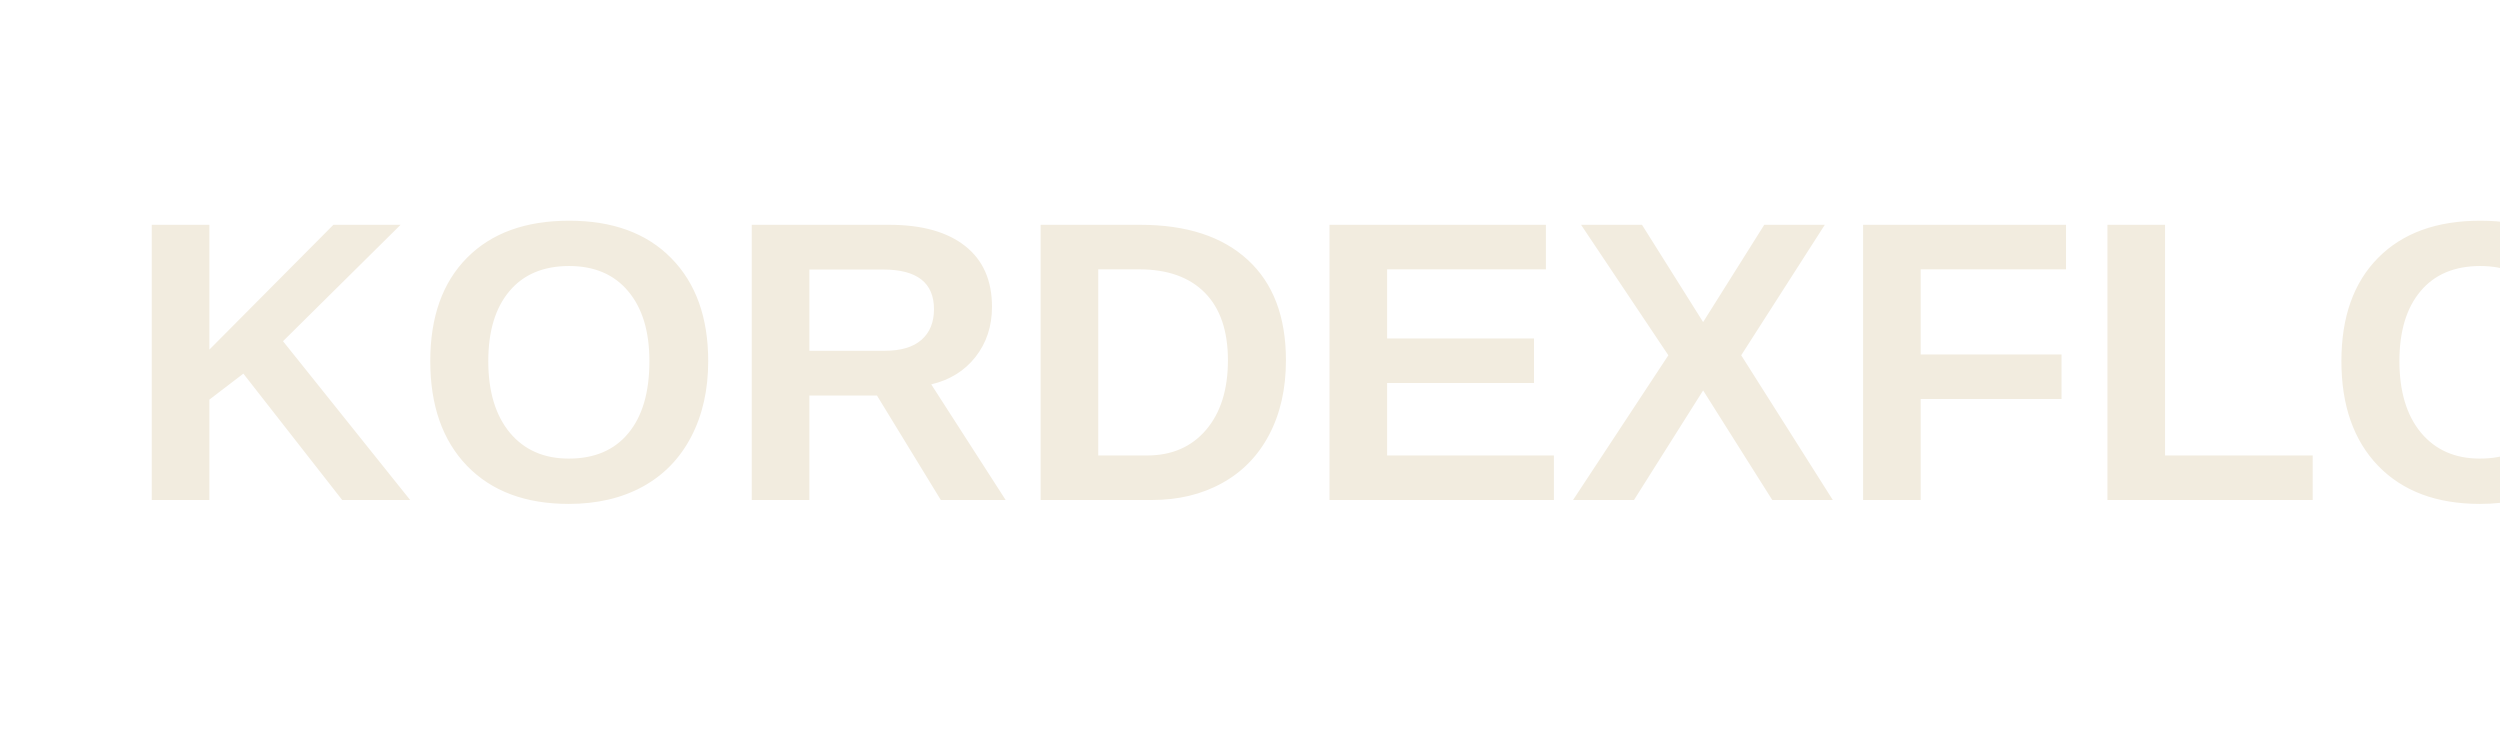
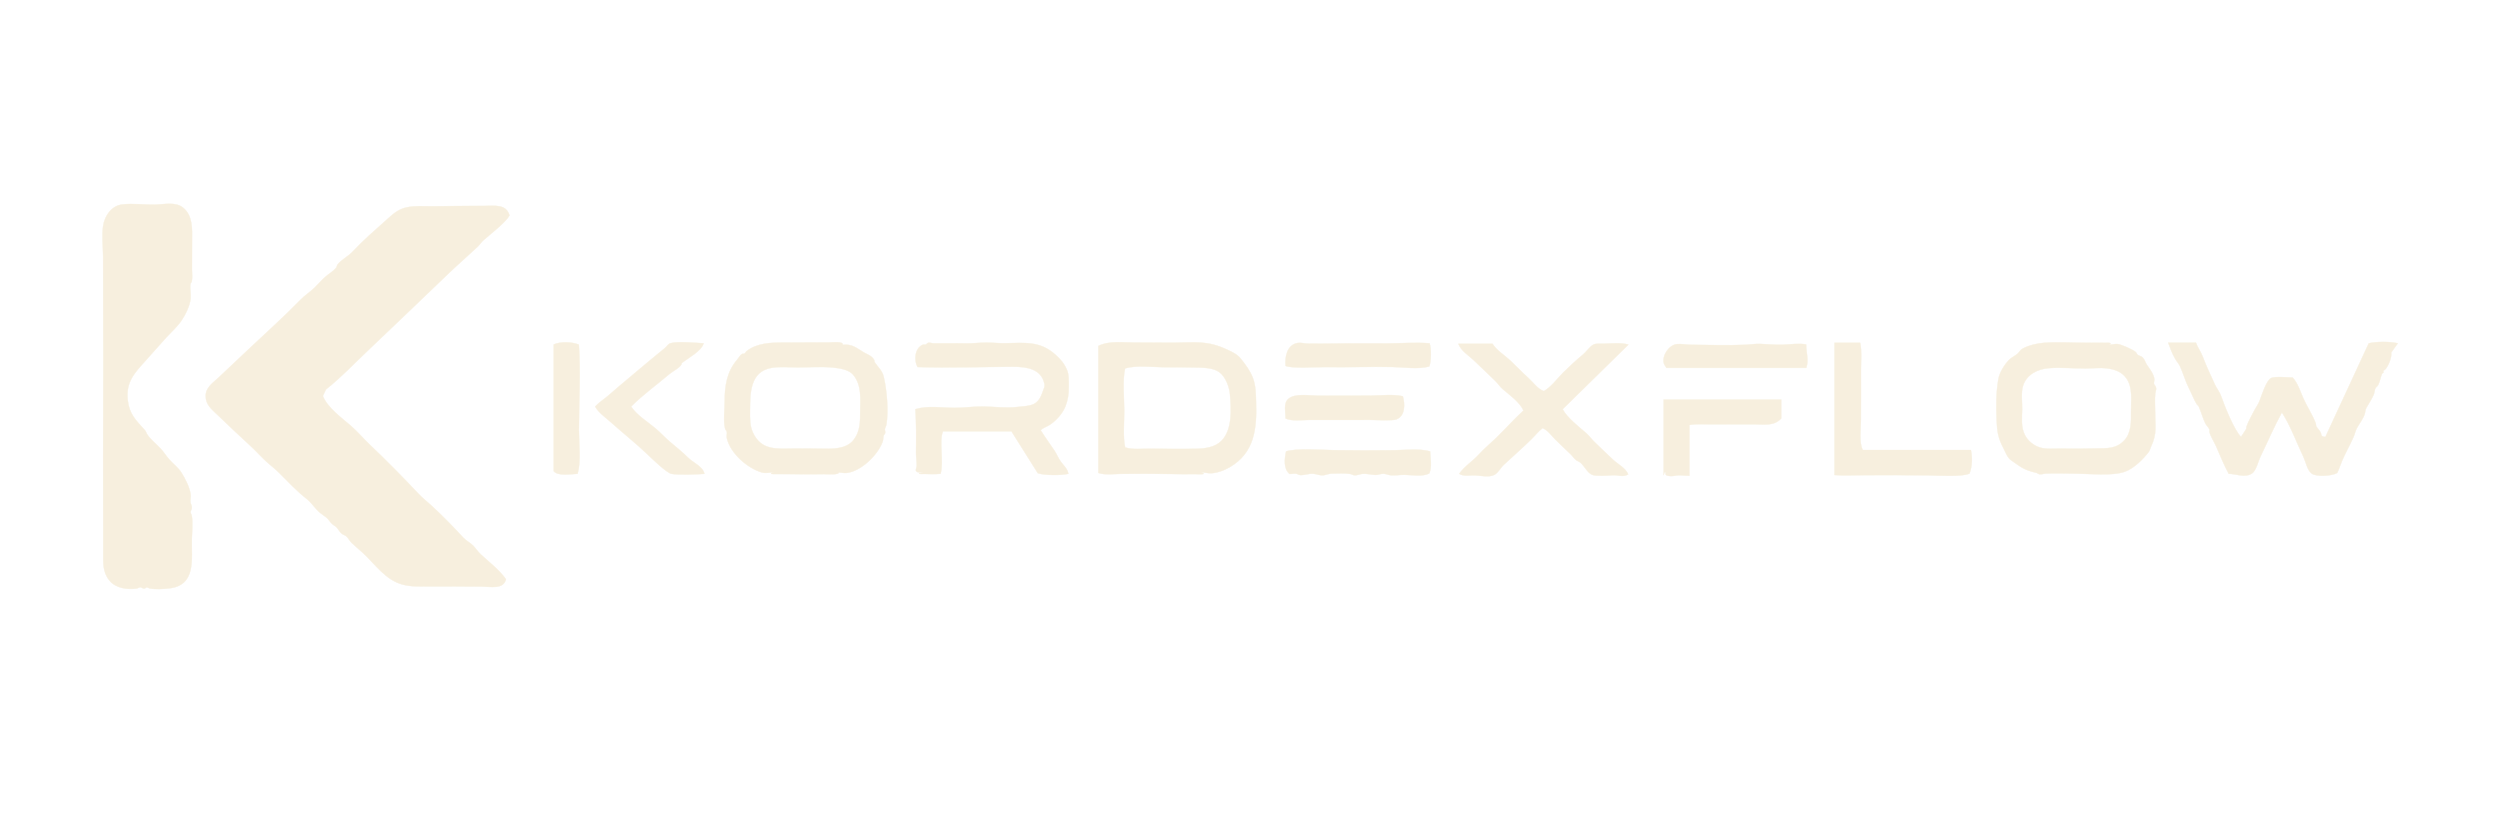
- <svg xmlns="http://www.w3.org/2000/svg" viewBox="0 0 200 60" width="200" height="60">
-   <text x="10" y="40" font-family="Arial" font-size="32" fill="#F2ECDF" font-weight="bold">KORDEXFLOW</text>
+ <svg xmlns="http://www.w3.org/2000/svg" viewBox="0 0 1897 632" width="1897" height="632">
+   <path d="M92.69 155.16C101.25 154.13 109.92 155.54 118.5 155.24C124.95 155.02 133.35 153.09 138.86 157.54C146.42 163.65 145.81 173.74 145.73 182.5C145.67 189.84 145.7 197.16 145.67 204.5C145.66 207.17 146.14 210.83 145.54 213.45C145.35 214.26 144.66 214.81 144.53 215.62C143.98 219.02 145.01 222.93 144.67 226.44C144.16 231.84 140.74 238.85 137.72 243.27C134.54 247.92 130.18 251.76 126.38 255.88C120.94 261.78 115.75 267.91 110.35 273.84C101.8 283.25 95.47 290.03 96.92 303.5C98.07 314.29 103.24 319 110 326.49C110.87 327.46 110.97 328.54 111.57 329.44C114.28 333.6 118.66 336.85 122.01 340.51C124.42 343.14 126.25 346.2 128.64 348.85C131.64 352.18 135.32 354.86 137.74 358.73C140.69 363.43 144.01 369.96 144.72 375.53C144.97 377.44 144.19 379.42 144.56 381.25C144.87 382.8 145.69 383.76 145.56 385.5C145.49 386.59 144.62 387.62 144.62 388.59C144.62 389.41 145.42 390.6 145.56 391.5C146.44 397.07 145.71 403.38 145.57 409C145.21 424.12 149.08 444.04 128.5 446.44C123.92 446.97 118.05 447.34 113.51 446.5C112.91 446.39 112 445.62 111.45 445.64C110.76 445.66 110.29 446.59 109.48 446.62C108.25 446.68 107.5 445.65 106.49 445.63C105.74 445.62 104.39 446.48 103.5 446.6C96.32 447.52 87.73 446.31 83.01 440.47C77.6 433.75 78.39 426.68 78.35 418.5C78.3 406.83 78.34 395.17 78.3 383.5C78.11 333.83 78.59 284.16 78.31 234.5C78.24 221.17 78.34 207.83 78.24 194.5C78.18 187.04 77.15 178.82 78.25 171.44C79.39 163.79 84.6 156.13 92.69 155.16ZM386.61 163.5C383.58 168.9 371.93 177.84 366.81 182.34C365.21 183.74 364.11 185.65 362.56 187.1C355.18 194.05 347.48 200.72 340.18 207.69C320.05 226.9 300.09 246.27 279.84 265.37C269.18 275.43 258.68 286.64 247.33 295.5C246.56 297.17 245.78 298.83 245 300.5C248.57 309.41 259.13 316.9 266.31 323.15C271.46 327.64 275.89 332.95 280.85 337.65C293.47 349.62 305.79 362.17 317.7 374.81C320.77 378.06 324.36 380.83 327.63 383.85C335.93 391.49 343.9 399.67 351.53 407.96C353.83 410.46 356.97 411.82 359.26 414.26C361.19 416.32 362.73 418.73 364.82 420.66C371.4 426.75 378.64 432.17 383.94 439.5C382.04 447.52 372.04 445.13 365.5 445.08C352.5 444.97 339.5 445.05 326.5 444.99C319.56 444.97 312.49 445.39 305.74 443.64C292.46 440.19 284.86 428.34 275.38 419.56C272.75 417.12 269.45 414.48 266.71 411.82C265.23 410.39 264.22 408.11 262.65 406.84C261.71 406.09 260.45 405.83 259.45 405.06C257.86 403.83 257.07 402.19 255.87 400.68C254.79 399.33 253.31 398.72 252.06 397.63C250.46 396.24 249.36 394.08 247.77 392.77C245.73 391.08 243.52 389.9 241.53 387.97C238.59 385.12 236.05 381.18 232.86 378.69C225.22 372.74 218.64 365.64 211.75 358.75C208.6 355.6 204.93 352.88 201.66 349.85C197.69 346.17 194.1 342.07 190.11 338.42C181.59 330.62 173.19 322.66 164.86 314.66C160.46 310.43 156.09 307.1 156.07 300.5C156.04 293.98 161.55 290.54 165.92 286.43C173.64 279.17 181.37 271.85 189.07 264.59C202.11 252.29 215.51 240.29 227.99 227.49C231.27 224.12 235.35 221.49 238.74 218.23C241.46 215.62 243.88 212.72 246.69 210.18C249.2 207.91 253.42 205.6 255.24 202.83C255.71 202.11 255.58 201.44 256.18 200.68C259.15 196.94 264.19 194.56 267.51 191C275.5 182.44 284.57 174.59 293.29 166.8C297.94 162.63 302.06 158.73 308.57 157.35C315.17 155.94 321.83 156.57 328.5 156.53C341.5 156.45 354.52 156.16 367.5 156.24C375.1 156.29 384.1 154.52 386.61 163.5ZM439.23 261.5C440.75 282.99 439.27 304.97 439.27 326.5C439.27 336.98 441.02 349.91 438.3 359.5C433.04 359.79 423.25 361.42 420.14 357.5C420.14 325.46 420.14 293.42 420.14 261.38C425.26 259.06 434.03 259.33 439.23 261.5ZM533.89 260.5C532.48 266.34 521.96 271.79 517.34 275.5C517.25 278.46 510.6 281.6 508.17 283.67C498.49 291.91 487.84 299.47 478.91 308.5C483.37 315.22 491.35 319.93 497.43 325.08C501.21 328.29 504.53 331.96 508.3 335.19C513.05 339.24 517.72 342.88 522.16 347.31C526.01 351.16 533.32 353.88 534.5 359.55C529.07 360.02 514.47 360.5 509.52 359.56C505.88 358.87 494.74 348.07 491.5 344.97C482.48 336.33 472.6 328.54 463.27 320.2C459.32 316.66 454.08 313.12 451.59 308.5C454.75 305.05 458.71 302.71 462.19 299.64C471.92 291.05 482.05 282.93 491.96 274.44C496.14 270.86 500.41 267.59 504.57 264.07C505.99 262.86 506.89 261.01 508.77 260.44C514.13 258.82 527.84 260.18 533.89 260.5ZM639.5 261.65C646.81 260.91 649.74 264.03 655.56 267.44C658.18 268.97 661.47 269.87 663.31 273.11C663.65 273.71 663.34 274.3 663.73 274.88C666.13 278.48 669.49 281.27 670.56 285.83C672.93 295.94 674.36 311.79 672.58 322.32C672.39 323.46 671.62 324.4 671.47 325.51C671.34 326.49 671.89 327.45 671.72 328.47C671.55 329.47 670.79 329.7 670.57 330.48C670.15 331.94 670.3 333.69 669.71 335.29C666.02 345.36 653.41 357.6 642.47 358.87C640.44 359.1 638.52 358.6 636.5 358.46C636.75 360.54 627.53 359.74 625.5 359.77C616.51 359.89 607.49 359.85 598.5 359.74C595.17 359.71 591.83 359.75 588.5 359.7C588.15 359.69 585.25 359.82 585.16 359.43C584.96 358.61 586.73 358.81 587.5 358.46C584.21 358.35 581.32 359.43 578.09 358.49C567.06 355.29 553.94 343.81 551.46 332.19C551.13 330.62 551.83 329.05 551.51 327.61C551.33 326.79 550.5 326.34 550.25 325.45C548.69 319.91 549.9 310.45 549.89 304.5C549.88 292.75 551.51 282.09 559.38 272.89C560.46 271.64 561.61 269.46 563.03 268.61C563.68 268.21 564.26 268.68 564.87 268.29C565.61 267.8 565.93 266.9 566.64 266.35C574.47 260.26 585.09 259.91 594.5 259.93C606.17 259.96 617.83 259.9 629.5 259.84C631.63 259.82 639.89 258.77 639.5 261.65ZM789.7 326.5C793.07 331.92 796.82 336.92 800.3 342.22C801.89 344.66 802.96 347.4 804.6 349.81C806.94 353.24 809.88 355.25 810.69 359.5C805.26 360.82 792.79 360.79 787.5 359.08C780.83 348.49 774.17 337.9 767.5 327.31C750.17 327.31 732.83 327.31 715.5 327.31C712.41 334.75 716.32 350.29 713.72 359.5C709.63 359.93 705.61 359.71 701.5 359.65C701.08 359.64 697.34 359.87 697.33 359.31C697.32 358.89 698.99 359.2 700.5 358.42C698.9 358.42 696.04 358.98 695.06 357.33C694.6 356.55 695.56 354.43 695.58 353.5C695.67 350.2 695.02 346.84 695.07 343.5C695.22 332.55 695.31 321.42 694.58 310.5C704.26 307.56 714.5 309.48 724.5 309.48C731.82 309.48 739.09 308.32 746.47 308.47C754.88 308.65 763.03 309.75 771.48 308.86C782.66 307.68 787.58 308.33 791.41 296.67C792 294.88 792.95 293.48 792.54 291.42C790.22 279.77 778.98 278.26 768.5 278.29C744.45 278.38 720.26 279.3 696.23 278.5C693.39 273.6 694 264.33 700.11 261.62C700.95 261.25 701.79 261.67 702.47 261.42C703.29 261.13 703.37 260.26 704.52 260.07C705.74 259.87 707.1 260.49 708.34 260.51C716.39 260.64 724.46 260.37 732.5 260.57C737.87 260.7 743.14 259.97 748.5 259.97C753.18 259.97 757.8 260.52 762.5 260.44C777.59 260.18 788.98 258.61 800.61 268.9C804.68 272.5 807.42 275.58 809.63 280.72C811.28 284.56 810.92 289.37 810.97 293.5C811.05 298.92 810.34 303.77 808.27 308.78C806.11 313.97 801.41 319.11 796.76 322.25C794.28 323.92 791.78 324.35 789.7 326.5ZM911.5 358.49C911.72 358.59 913.59 359.34 913.56 359.41C913.3 360.11 908.24 359.76 907.5 359.77C900.51 359.84 893.48 359.77 886.5 359.63C874.52 359.38 862.48 359.49 850.5 359.58C844.98 359.62 838.64 360.62 833.44 358.87C833.44 326.75 833.44 294.62 833.44 262.5C841.79 258.31 852.29 260 861.5 259.93C871.16 259.85 880.84 260.08 890.5 260.03C907.34 259.94 915.98 258.11 931.61 265.5C935.28 267.24 938.7 268.74 941.43 272.09C944.94 276.39 948.74 281.53 950.68 286.76C953 292.99 952.91 298.96 953.12 305.5C953.74 325.29 951.92 343.59 933.08 354.54C928.88 356.98 922.46 359.42 917.54 359.08C915.45 358.94 913.7 358.41 911.5 358.49ZM1084.74 260.5C1086.15 263.62 1086.1 274.68 1084.5 278.08C1075.9 280.41 1065.48 278.64 1056.61 278.46C1039.58 278.13 1022.53 278.84 1005.5 278.54C998.91 278.42 980.63 279.84 975.5 277.64C974.87 271 976.43 261.65 984.66 260.24C987.03 259.83 990.01 260.7 992.5 260.72C999.49 260.79 1006.51 260.79 1013.5 260.66C1026.5 260.44 1039.48 260.7 1052.5 260.6C1063.11 260.52 1074.25 259.66 1084.74 260.5ZM1411.5 260.14C1412.9 266.72 1412.06 273.76 1412.12 280.5C1412.23 293.17 1412.07 305.83 1412.08 318.5C1412.09 324.86 1410.51 336.1 1413.5 341.47C1440.83 341.47 1468.17 341.47 1495.5 341.47C1496.77 347.31 1496.53 353.71 1494.5 359.3C1489.04 362.04 1470.3 360.79 1463.5 360.7C1447.18 360.46 1430.82 360.47 1414.5 360.55C1406.99 360.58 1399.49 361.04 1392.01 360.44C1392.01 327 1392.01 293.57 1392.01 260.14C1398.5 260.14 1405 260.14 1411.5 260.14ZM1600.5 261.54C1602.58 261.56 1604.48 260.92 1606.5 261.02C1609.34 261.17 1618.31 265.2 1620.48 267.06C1621.23 267.7 1621.34 268.69 1622.15 269.28C1623.37 270.16 1624.73 270.01 1626.05 271.46C1627.64 273.22 1627.91 275.28 1629.35 277.26C1631.43 280.14 1634.26 284 1634.73 287.63C1634.89 288.85 1634.17 290.14 1634.45 291.26C1634.75 292.44 1635.94 292.9 1636.08 294.5C1636.2 295.97 1635.58 297.14 1635.42 298.56C1634.91 303.08 1635.34 307.95 1635.32 312.5C1635.29 323.12 1636.95 328.94 1632.25 338.77C1631.61 340.12 1631.35 341.75 1630.43 342.96C1626.28 348.38 1619.46 355.31 1612.43 357.9C1602.94 361.4 1585.15 359.42 1574.5 359.36C1567.2 359.32 1559.79 359.02 1552.5 359.33C1550.89 359.39 1549.1 360.1 1547.52 359.85C1546.59 359.7 1546.08 359.01 1545.25 358.81C1535.63 356.52 1534.15 354.84 1526.16 349.34C1523.15 347.26 1521.99 343.53 1520.45 340.59C1516.19 332.47 1515.36 327.81 1515.02 318.5C1514.61 307.52 1514.59 297.9 1516.34 287.74C1517.19 282.75 1520.97 276.59 1524.54 273.02C1526.43 271.13 1528.99 270.1 1530.92 268.39C1532.43 267.05 1532.92 265.48 1534.88 264.46C1539.79 261.89 1546.02 260.45 1551.5 260.08C1562.4 259.36 1573.57 260.14 1584.5 260.13C1588.83 260.13 1593.17 260.04 1597.5 260.16C1598.26 260.18 1600.96 259.85 1601.48 260.56C1601.75 260.94 1600.83 261.21 1600.5 261.54ZM1666.27 260C1667.53 263.69 1669.89 266.6 1671.25 270.18C1674.05 277.51 1677.32 284.62 1680.66 291.77C1682.12 294.9 1684.38 297.53 1685.5 300.84C1687.99 308.16 1695.37 326.55 1700.5 331.47C1701.61 329.67 1703.59 327.02 1704.45 325.43C1704.61 325.13 1704.43 324.37 1704.56 323.99C1705.87 320.02 1708.46 315.55 1710.38 311.81C1711.68 309.27 1713.51 306.88 1714.55 304.21C1716.08 300.28 1719.52 288.81 1723.32 286.87C1726.09 285.47 1736.23 286.39 1739.67 286.5C1743.39 290.36 1745.47 297 1747.62 301.89C1750.52 308.49 1754.66 314.5 1757.2 321.26C1757.43 321.86 1757.32 322.99 1757.56 323.44C1758.43 325.1 1760.22 326.48 1761.06 328.44C1761.35 329.1 1761.31 330.33 1761.86 330.78C1762.72 331.48 1763.5 331.36 1764.5 331.56C1775.47 307.88 1786.43 284.19 1797.4 260.5C1803.2 259.11 1813.7 259.08 1819.46 260.5C1817.8 262.83 1816.14 265.17 1814.47 267.5C1814.92 271.15 1812.64 276.89 1810.35 279.87C1809.85 280.53 1808.88 280.9 1808.48 281.53C1808.3 281.82 1808.74 282.23 1808.62 282.55C1808.39 283.16 1807.74 283.08 1807.5 283.59C1806.34 286.1 1805.93 289.49 1804.55 292.15C1804.04 293.13 1802.95 293.69 1802.51 294.53C1801.77 295.94 1801.9 297.78 1801.15 299.54C1799.64 303.06 1797.25 306.36 1795.54 309.56C1794.81 310.94 1794.9 312.24 1794.42 313.87C1793.23 317.86 1790.34 321.27 1788.45 324.8C1787.25 327.05 1786.68 329.82 1785.62 332.18C1782.96 338.09 1779.66 343.78 1777.15 349.72C1775.87 352.76 1774.94 355.89 1773.5 358.87C1769.67 361.15 1757.79 362.07 1754.06 359.3C1750.7 356.8 1749.58 350.31 1747.85 346.7C1742.52 335.64 1738.17 323.3 1731.5 312.96C1725.5 323.9 1720.61 335.46 1715.15 346.69C1713.47 350.16 1712.09 356.98 1708.82 359.23C1703.6 362.81 1696.55 359.54 1691.14 359.5C1687.52 352.88 1684.6 345.43 1681.39 338.26C1679.91 334.94 1677.52 331.54 1676.59 328.01C1676.41 327.32 1676.73 326.31 1676.47 325.72C1675.83 324.3 1674.15 322.8 1673.38 321.21C1671.42 317.18 1670.19 312.38 1668.43 308.51C1668.12 307.83 1667.26 307.33 1666.85 306.66C1664.59 302.92 1662.95 298.47 1660.93 294.54C1658.27 289.35 1656.66 283.33 1654.28 278.14C1653.31 276.02 1651.62 274.18 1650.46 272.16C1648.21 268.26 1646.75 264.2 1645.2 260C1652.23 260 1659.25 260 1666.27 260ZM1132.5 260.86C1136.07 266.26 1141.35 269.2 1145.98 273.52C1150.66 277.89 1154.92 282.52 1159.71 286.78C1163.44 290.08 1166.73 295.21 1171.5 296.79C1177.38 293.35 1181.43 287.39 1186.17 282.69C1190.99 277.9 1196.13 273.19 1201.31 268.9C1203.75 266.88 1206.21 263 1208.97 261.55C1211.06 260.46 1214.2 260.83 1216.5 260.8C1222.63 260.72 1229.79 259.75 1235.66 261.5C1219.02 277.83 1202.38 294.17 1185.75 310.5C1189.15 316.99 1198.1 323.87 1203.74 328.77C1205.91 330.66 1207.47 332.99 1209.52 334.99C1214.21 339.58 1219.05 344.16 1223.83 348.67C1227.62 352.26 1233.42 354.96 1235.5 359.93C1231.34 362.42 1227.99 360.27 1223.5 360.63C1220.29 360.88 1211.08 361.47 1208.18 360.31C1204.57 358.87 1202.24 353.66 1199.35 351.16C1198.36 350.3 1197.24 350.03 1196.18 349.3C1194.48 348.13 1193.3 346.14 1191.85 344.72C1187.97 340.91 1183.89 337.3 1180.08 333.41C1177.08 330.36 1174.46 326.48 1170.5 324.86C1167.3 327.31 1164.84 330.58 1161.92 333.41C1155.14 340.01 1148.11 346.22 1141.16 352.63C1138.68 354.9 1136.94 358.79 1133.83 360.35C1129.78 362.39 1123.81 360.92 1119.5 360.71C1115.53 360.51 1110.61 361.77 1107.23 359.5C1111.52 353.5 1117.34 350.14 1122.23 344.75C1126.23 340.35 1130.79 336.65 1135.03 332.52C1142.11 325.64 1148.74 318.18 1156.01 311.5C1153.1 305.1 1145.55 299.78 1140.24 295.25C1138.08 293.4 1136.59 290.9 1134.53 288.96C1129.05 283.8 1123.71 278.45 1118.2 273.3C1113.96 269.33 1108.77 266.38 1106.59 260.86C1115.22 260.86 1123.86 260.86 1132.5 260.86ZM1370.5 261.35C1370.5 267.42 1372.7 273.3 1370.59 279.16C1335.23 279.16 1299.86 279.16 1264.5 279.16C1263.81 278.02 1262.77 276.77 1262.46 275.47C1261.09 269.75 1266.46 261.62 1272.54 261.1C1275.92 260.81 1279.99 261.62 1283.5 261.63C1297.11 261.69 1310.9 262.24 1324.5 261.62C1328.19 261.45 1331.74 260.83 1335.5 260.94C1341.16 261.1 1346.82 261.77 1352.5 261.58C1358.49 261.39 1364.52 260.32 1370.5 261.35ZM853.79 339.5C859.48 341.33 866.43 340.44 872.49 340.49C884.16 340.59 895.84 340.77 907.5 340.54C914.27 340.4 921.94 339.51 926.93 334.4C935.26 325.89 934.18 310.49 933.33 299.5C932.89 293.82 930.04 285.91 925.2 282.39C921 279.34 914.45 279.03 909.5 278.89C900.5 278.62 891.5 278.74 882.5 278.63C873.38 278.52 862.46 277.08 853.74 279.5C851.66 288.24 853.04 302.18 853.08 311.5C853.12 319.28 851.98 332.4 853.79 339.5ZM585.59 279.1C568.96 281.86 569.21 298.53 569.11 311.5C569.06 317.46 568.86 323.36 571.59 328.85C578.05 341.82 589.09 340.48 601.5 340.37C608.77 340.3 616.03 340.32 623.3 340.47C631.36 340.64 641.99 340.95 647.56 334C652.68 327.6 652.72 320.29 652.71 312.5C652.7 302.59 654.13 292.35 647.26 284.23C643.87 280.24 636.37 279.32 631.5 278.86C622.96 278.05 614.09 278.77 605.5 278.78C599 278.78 592.02 278.04 585.59 279.1ZM1554.58 279.36C1546.24 280.03 1537.86 284.06 1535.11 292.66C1533.42 297.97 1534.52 304.98 1534.42 310.5C1534.31 317.23 1533.33 323.83 1536.49 330.08C1538.78 334.63 1543.16 338.07 1547.79 339.52C1552.75 341.06 1558.39 340.3 1563.5 340.4C1572.51 340.59 1581.5 340.46 1590.5 340.28C1598.89 340.1 1606.01 340.8 1612.26 333.77C1617.29 328.13 1617.12 319.53 1617.02 312.5C1616.9 304.12 1618.62 294.31 1613.48 287.03C1610.01 282.11 1604.62 280.26 1598.87 279.53C1593.35 278.82 1588 279.55 1582.49 279.58C1573.18 279.63 1563.87 278.6 1554.58 279.36ZM1064.5 300.69C1066.11 306.53 1066.46 315.39 1059.7 318.2C1056.73 319.44 1043.44 318.61 1039.5 318.62C1024.17 318.66 1008.82 318.66 993.5 318.63C987.96 318.62 980.58 319.84 975.5 317.55C975.55 313.04 973.69 306.26 977.39 302.86C982.48 298.17 993.22 300.21 999.5 300.22C1013.16 300.25 1026.84 300.29 1040.5 300.18C1048.08 300.11 1057.17 298.99 1064.5 300.69ZM1351.61 303.2C1351.61 307.97 1351.61 312.73 1351.61 317.5C1345.99 323.65 1338.23 321.92 1330.5 321.96C1319.83 322.02 1309.17 321.97 1298.5 322C1293.02 322.02 1287.29 321.46 1281.92 322.5C1281.92 335.33 1281.92 348.15 1281.92 360.98C1279.12 361.05 1276.28 360.56 1273.5 360.69C1271.46 360.78 1269.58 361.39 1267.5 361.26C1266.34 361.18 1264.93 361.12 1264.05 360.3C1263.55 359.83 1264.17 358.2 1263.5 358.32C1262.66 358.47 1262.75 359.84 1262.38 360.6C1262.38 341.47 1262.38 322.33 1262.38 303.2C1292.13 303.2 1321.87 303.2 1351.61 303.2ZM1085.17 342.5C1085.46 347.57 1086.7 354.66 1084.5 359.3C1078.68 361.98 1071.7 360.32 1065.5 360.29C1062.23 360.27 1058.98 360.88 1055.69 360.66C1053.54 360.52 1051.65 359.47 1049.5 359.48C1047.46 359.49 1045.55 360.53 1043.5 360.39C1040.37 360.19 1036.91 359.27 1033.75 359.56C1031.63 359.75 1029.86 360.91 1027.5 360.6C1026.38 360.46 1025.53 359.77 1024.49 359.62C1020.33 359 1014.92 359.27 1010.5 359.36C1008.26 359.41 1006.64 360.27 1004.5 360.58C1001.57 361.01 999.26 359.71 996.49 359.48C993.12 359.2 989.73 360.71 986.52 360.46C985.42 360.38 984.59 359.58 983.47 359.43C981.87 359.23 980.15 359.74 978.5 359.63C973.76 355.69 974.68 348.12 975.86 342.5C983.74 340.01 1002.45 341.42 1011.52 341.56C1027.15 341.8 1042.86 341.84 1058.5 341.62C1066.94 341.5 1077.07 340.23 1085.17 342.5Z" fill="#f7efde" fill-rule="evenodd" stroke="#f7efde" stroke-width="0.25" stroke-linejoin="round" />
</svg>
